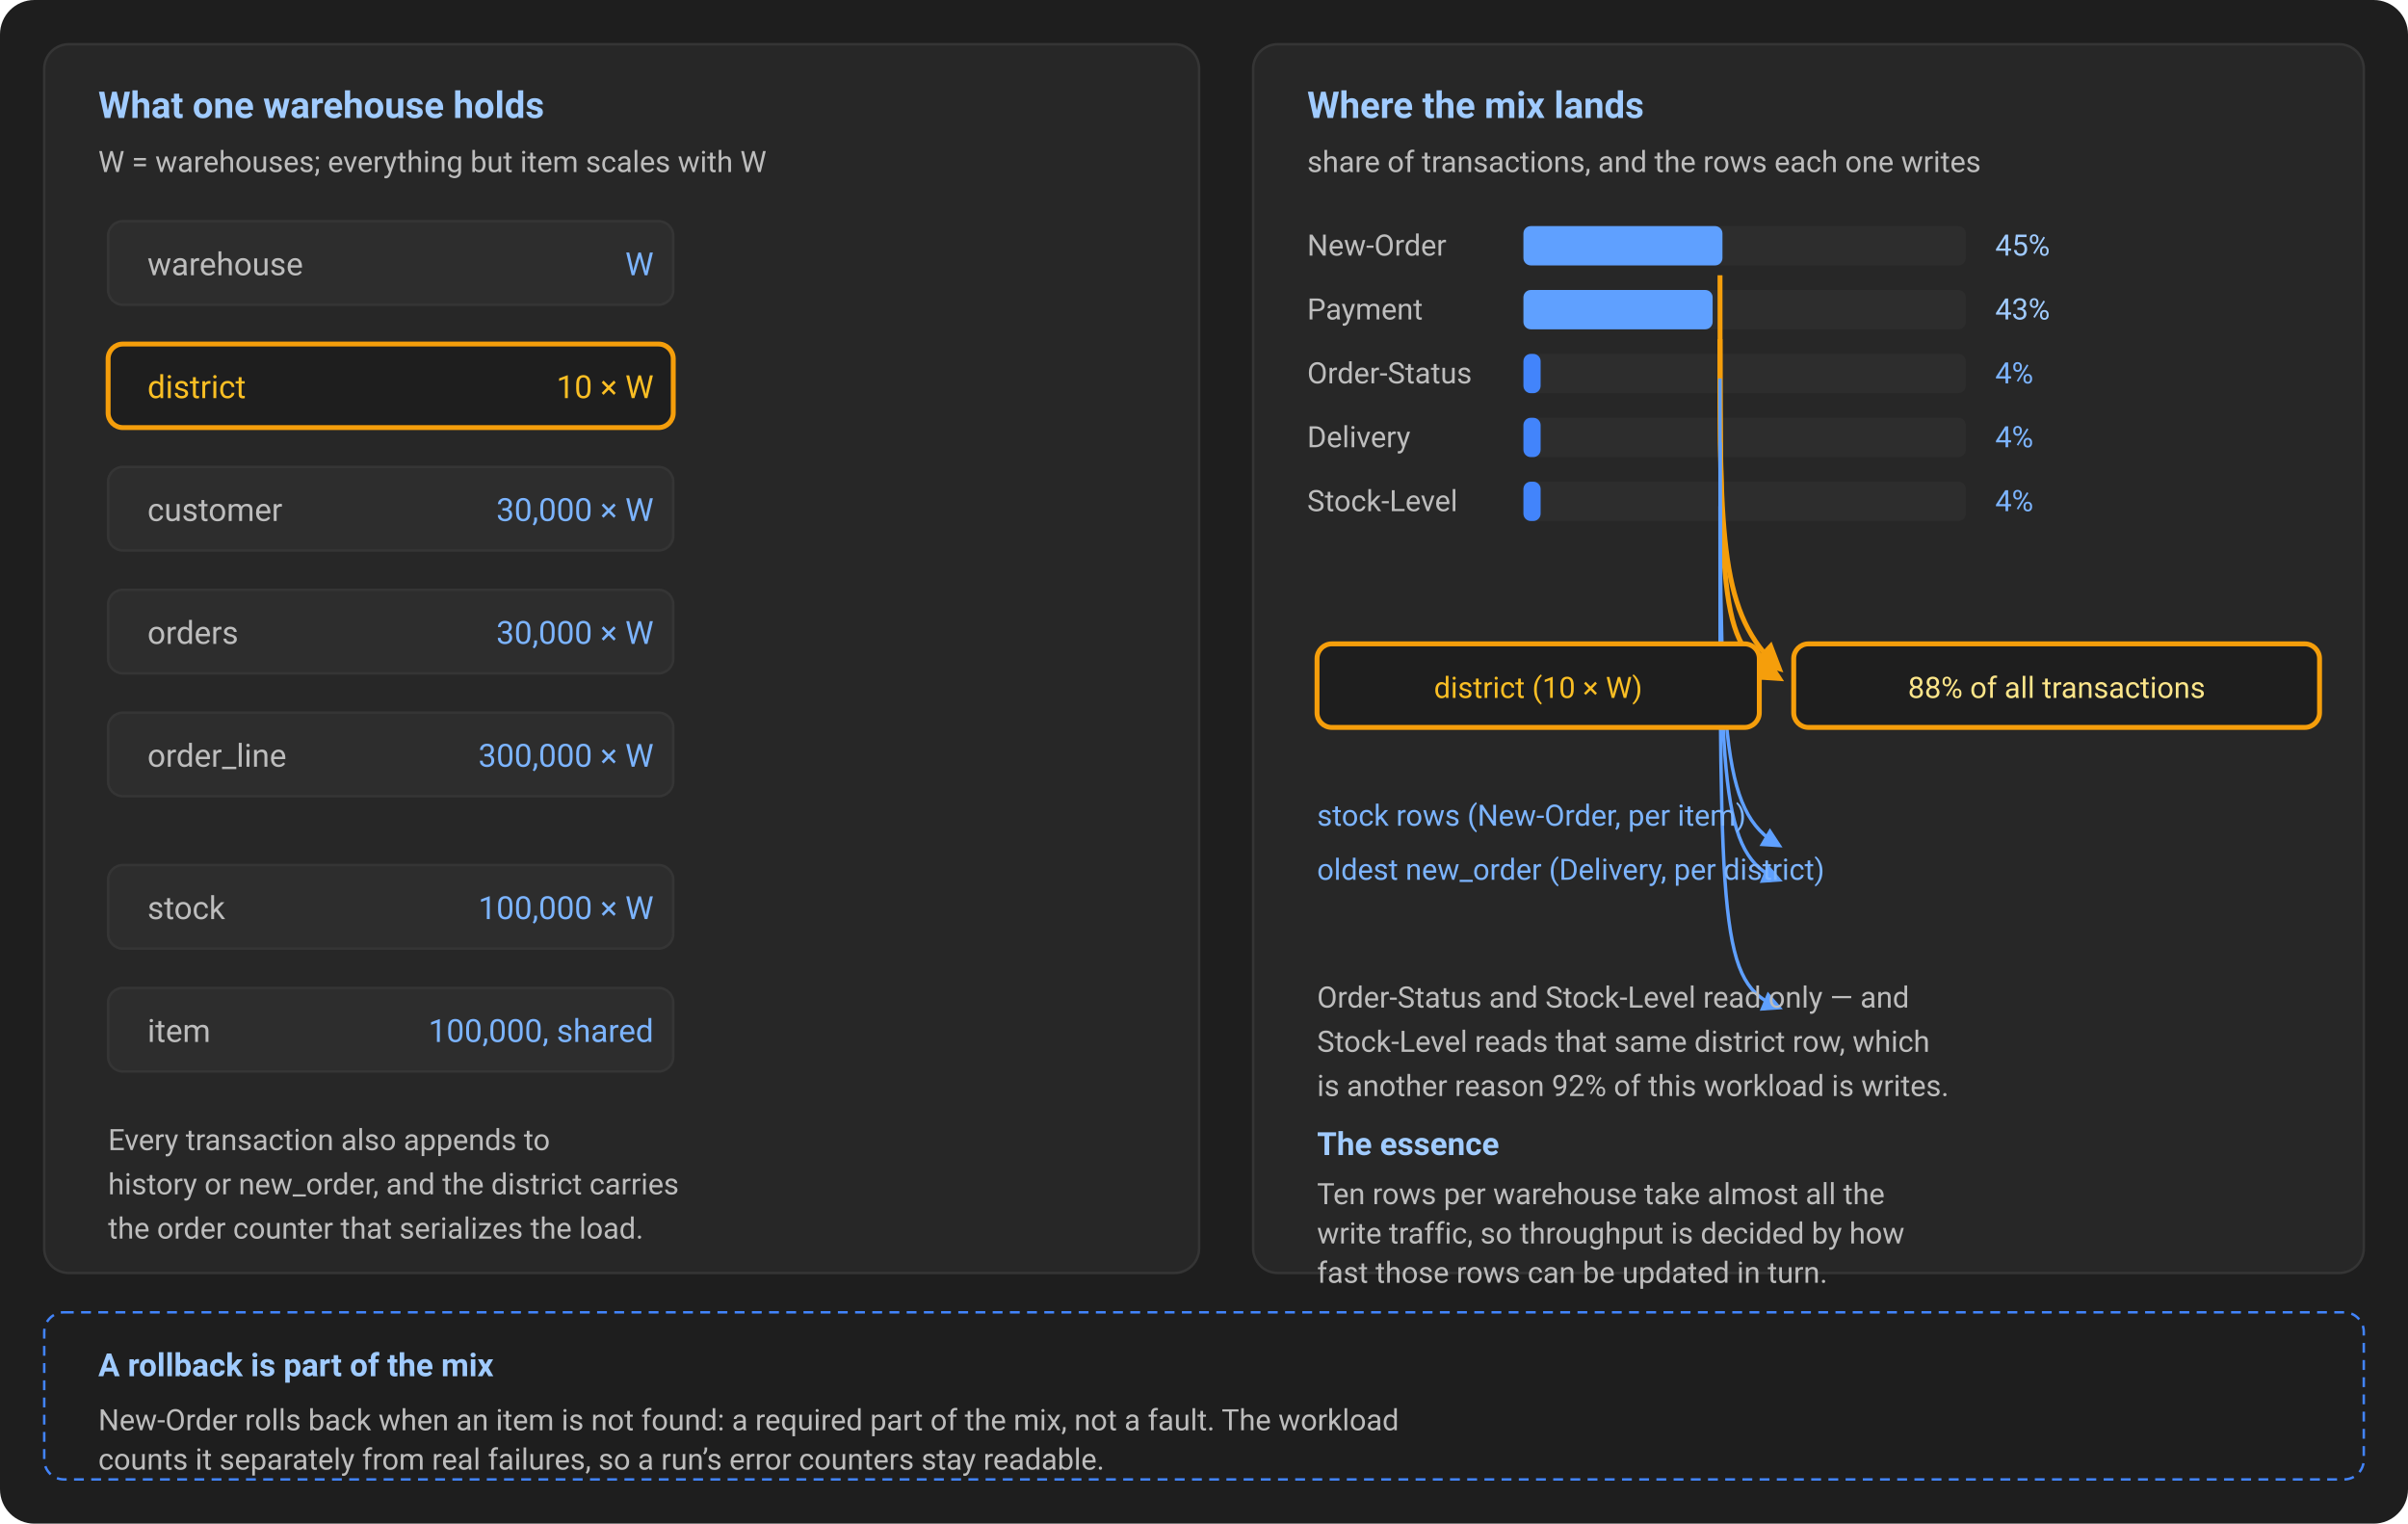
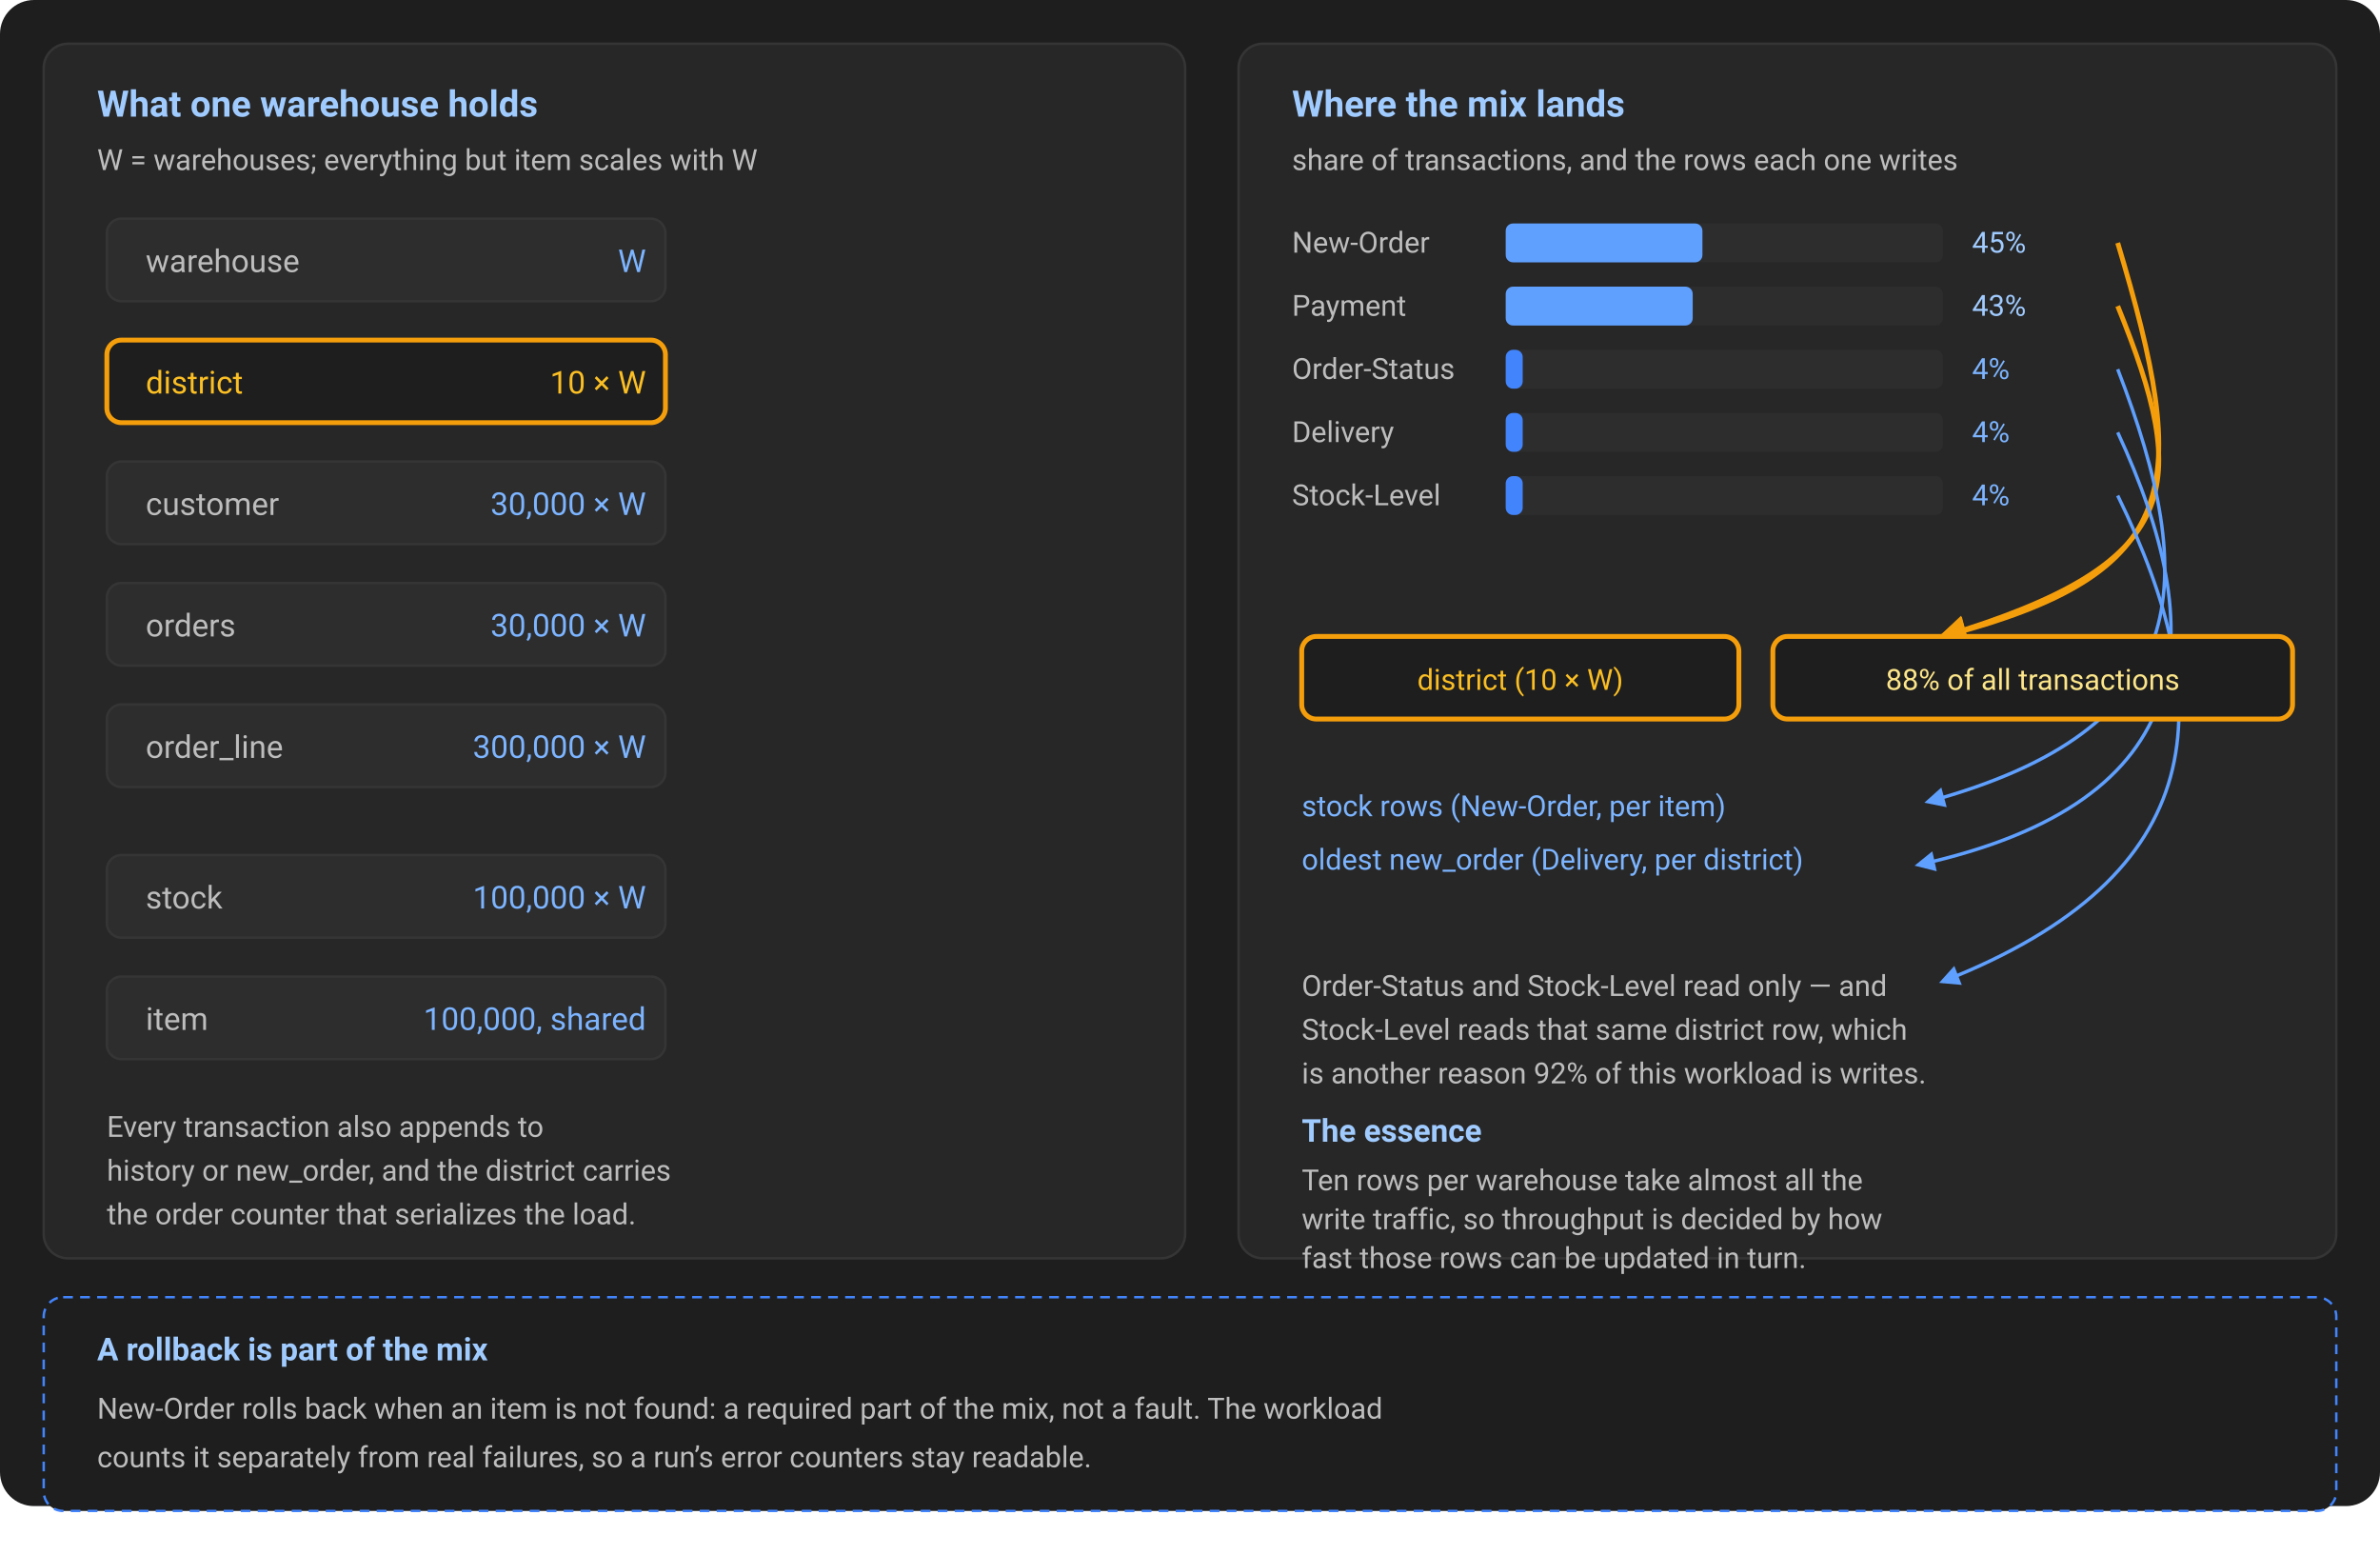
- <svg xmlns="http://www.w3.org/2000/svg" viewBox="0 0 980 620" width="980" height="620" role="img" aria-labelledby="tpcc-title tpcc-desc" font-family="ui-sans-serif, system-ui, -apple-system, Segoe UI, Roboto, sans-serif">
+ <svg xmlns="http://www.w3.org/2000/svg" viewBox="0 0 980 640" width="980" height="640" role="img" aria-labelledby="tpcc-title tpcc-desc" font-family="ui-sans-serif, system-ui, -apple-system, Segoe UI, Roboto, sans-serif">
  <rect x="0" y="0" width="980" height="620" rx="14" fill="#1e1e1e" />
  <rect x="18" y="18" width="470" height="500" rx="10" fill="#272727" stroke="#353535" />
  <text x="40" y="48" fill="#a0cbff" font-size="15" font-weight="600">What one warehouse holds</text>
  <text x="40" y="70" fill="#bdbdbd" font-size="12">W = warehouses; everything but item scales with W</text>
  <g font-size="13" fill="#bdbdbd">
    <rect x="44" y="90" width="230" height="34" rx="6" fill="#2d2d2d" stroke="#353535" />
    <text x="60" y="112">warehouse</text>
    <text x="266" y="112" text-anchor="end" fill="#7cb4ff">W</text>
    <rect x="44" y="140" width="230" height="34" rx="6" fill="#1e1e1e" stroke="#f59e0b" stroke-width="2" />
    <text x="60" y="162" fill="#fbbf24">district</text>
    <text x="266" y="162" text-anchor="end" fill="#fbbf24">10 × W</text>
    <rect x="44" y="190" width="230" height="34" rx="6" fill="#2d2d2d" stroke="#353535" />
    <text x="60" y="212">customer</text>
    <text x="266" y="212" text-anchor="end" fill="#7cb4ff">30,000 × W</text>
    <rect x="44" y="240" width="230" height="34" rx="6" fill="#2d2d2d" stroke="#353535" />
    <text x="60" y="262">orders</text>
    <text x="266" y="262" text-anchor="end" fill="#7cb4ff">30,000 × W</text>
    <rect x="44" y="290" width="230" height="34" rx="6" fill="#2d2d2d" stroke="#353535" />
    <text x="60" y="312">order_line</text>
    <text x="266" y="312" text-anchor="end" fill="#7cb4ff">300,000 × W</text>
    <rect x="44" y="352" width="230" height="34" rx="6" fill="#2d2d2d" stroke="#353535" />
    <text x="60" y="374">stock</text>
    <text x="266" y="374" text-anchor="end" fill="#7cb4ff">100,000 × W</text>
    <rect x="44" y="402" width="230" height="34" rx="6" fill="#2d2d2d" stroke="#353535" />
    <text x="60" y="424">item</text>
    <text x="266" y="424" text-anchor="end" fill="#7cb4ff">100,000, shared</text>
  </g>
  <text x="44" y="468" fill="#bdbdbd" font-size="12">Every transaction also appends to</text>
  <text x="44" y="486" fill="#bdbdbd" font-size="12">history or new_order, and the district carries</text>
  <text x="44" y="504" fill="#bdbdbd" font-size="12">the order counter that serializes the load.</text>
  <rect x="510" y="18" width="452" height="500" rx="10" fill="#272727" stroke="#353535" />
  <text x="532" y="48" fill="#a0cbff" font-size="15" font-weight="600">Where the mix lands</text>
  <text x="532" y="70" fill="#bdbdbd" font-size="12">share of transactions, and the rows each one writes</text>
  <g font-size="12">
    <text x="532" y="104" fill="#bdbdbd">New-Order</text>
    <rect x="620" y="92" width="180" height="16" rx="3" fill="#2d2d2d" />
    <rect x="620" y="92" width="81" height="16" rx="3" fill="#5fa0ff" />
    <text x="812" y="104" fill="#a0cbff">45%</text>
    <text x="532" y="130" fill="#bdbdbd">Payment</text>
    <rect x="620" y="118" width="180" height="16" rx="3" fill="#2d2d2d" />
    <rect x="620" y="118" width="77" height="16" rx="3" fill="#5fa0ff" />
    <text x="812" y="130" fill="#a0cbff">43%</text>
    <text x="532" y="156" fill="#bdbdbd">Order-Status</text>
    <rect x="620" y="144" width="180" height="16" rx="3" fill="#2d2d2d" />
    <rect x="620" y="144" width="7" height="16" rx="3" fill="#4284fb" />
    <text x="812" y="156" fill="#7cb4ff">4%</text>
    <text x="532" y="182" fill="#bdbdbd">Delivery</text>
    <rect x="620" y="170" width="180" height="16" rx="3" fill="#2d2d2d" />
    <rect x="620" y="170" width="7" height="16" rx="3" fill="#4284fb" />
    <text x="812" y="182" fill="#7cb4ff">4%</text>
    <text x="532" y="208" fill="#bdbdbd">Stock-Level</text>
    <rect x="620" y="196" width="180" height="16" rx="3" fill="#2d2d2d" />
    <rect x="620" y="196" width="7" height="16" rx="3" fill="#4284fb" />
    <text x="812" y="208" fill="#7cb4ff">4%</text>
  </g>
  <g stroke="#f59e0b" stroke-width="2" fill="none" marker-end="url(#arrow-amber)">
-     <path d="M700 112 C 700 252 700 262 724 276" />
-     <path d="M700 138 C 700 220 700 250 724 272" />
+     <path d="M872 100 C 902 200 900 236 800 262" />
+     <path d="M872 126 C 902 200 900 232 800 262" />
  </g>
  <g stroke="#5fa0ff" stroke-width="1.4" fill="none" marker-end="url(#arrow)">
-     <path d="M700 154 C 700 300 700 330 724 344" />
-     <path d="M700 180 C 700 320 700 348 724 358" />
-     <path d="M700 206 C 700 380 700 400 724 410" />
+     <path d="M872 152 C 906 240 904 300 794 330" />
+     <path d="M872 178 C 910 260 908 330 790 356" />
+     <path d="M872 204 C 914 290 912 360 800 404" />
  </g>
  <rect x="536" y="262" width="180" height="34" rx="6" fill="#1e1e1e" stroke="#f59e0b" stroke-width="2" />
  <text x="626" y="284" text-anchor="middle" fill="#fbbf24">district (10 × W)</text>
  <rect x="730" y="262" width="214" height="34" rx="6" fill="#1e1e1e" stroke="#f59e0b" stroke-width="2" />
  <text x="837" y="284" text-anchor="middle" fill="#fde68a" font-size="12">88% of all transactions</text>
  <text x="536" y="336" fill="#7cb4ff" font-size="12">stock rows (New-Order, per item)</text>
  <text x="536" y="358" fill="#7cb4ff" font-size="12">oldest new_order (Delivery, per district)</text>
  <text x="536" y="410" fill="#bdbdbd" font-size="12">Order-Status and Stock-Level read only — and</text>
  <text x="536" y="428" fill="#bdbdbd" font-size="12">Stock-Level reads that same district row, which</text>
  <text x="536" y="446" fill="#bdbdbd" font-size="12">is another reason 92% of this workload is writes.</text>
  <text x="536" y="470" fill="#a0cbff" font-size="13" font-weight="600">The essence</text>
  <text x="536" y="490" fill="#bdbdbd" font-size="12">Ten rows per warehouse take almost all the</text>
  <text x="536" y="506" fill="#bdbdbd" font-size="12">write traffic, so throughput is decided by how</text>
  <text x="536" y="522" fill="#bdbdbd" font-size="12">fast those rows can be updated in turn.</text>
-   <rect x="18" y="534" width="944" height="68" rx="8" fill="#1e1e1e" stroke="#4284fb" stroke-dasharray="4 3" />
+   <rect x="18" y="534" width="944" height="88" rx="8" fill="#1e1e1e" stroke="#4284fb" stroke-dasharray="4 3" />
  <text x="40" y="560" fill="#a0cbff" font-size="13" font-weight="600">A rollback is part of the mix</text>
-   <text x="40" y="582" fill="#bdbdbd" font-size="12">New-Order rolls back when an item is not found: a required part of the mix, not a fault. The workload</text>
-   <text x="40" y="598" fill="#bdbdbd" font-size="12">counts it separately from real failures, so a run’s error counters stay readable.</text>
+   <text x="40" y="584" fill="#bdbdbd" font-size="12">New-Order rolls back when an item is not found: a required part of the mix, not a fault. The workload</text>
+   <text x="40" y="604" fill="#bdbdbd" font-size="12">counts it separately from real failures, so a run’s error counters stay readable.</text>
  <defs>
    <marker id="arrow" viewBox="0 0 10 10" refX="8" refY="5" markerWidth="6" markerHeight="6" orient="auto-start-reverse">
      <path d="M 0 0 L 10 5 L 0 10 z" fill="#5fa0ff" />
    </marker>
    <marker id="arrow-amber" viewBox="0 0 10 10" refX="8" refY="5" markerWidth="6" markerHeight="6" orient="auto-start-reverse">
      <path d="M 0 0 L 10 5 L 0 10 z" fill="#f59e0b" />
    </marker>
  </defs>
</svg>
